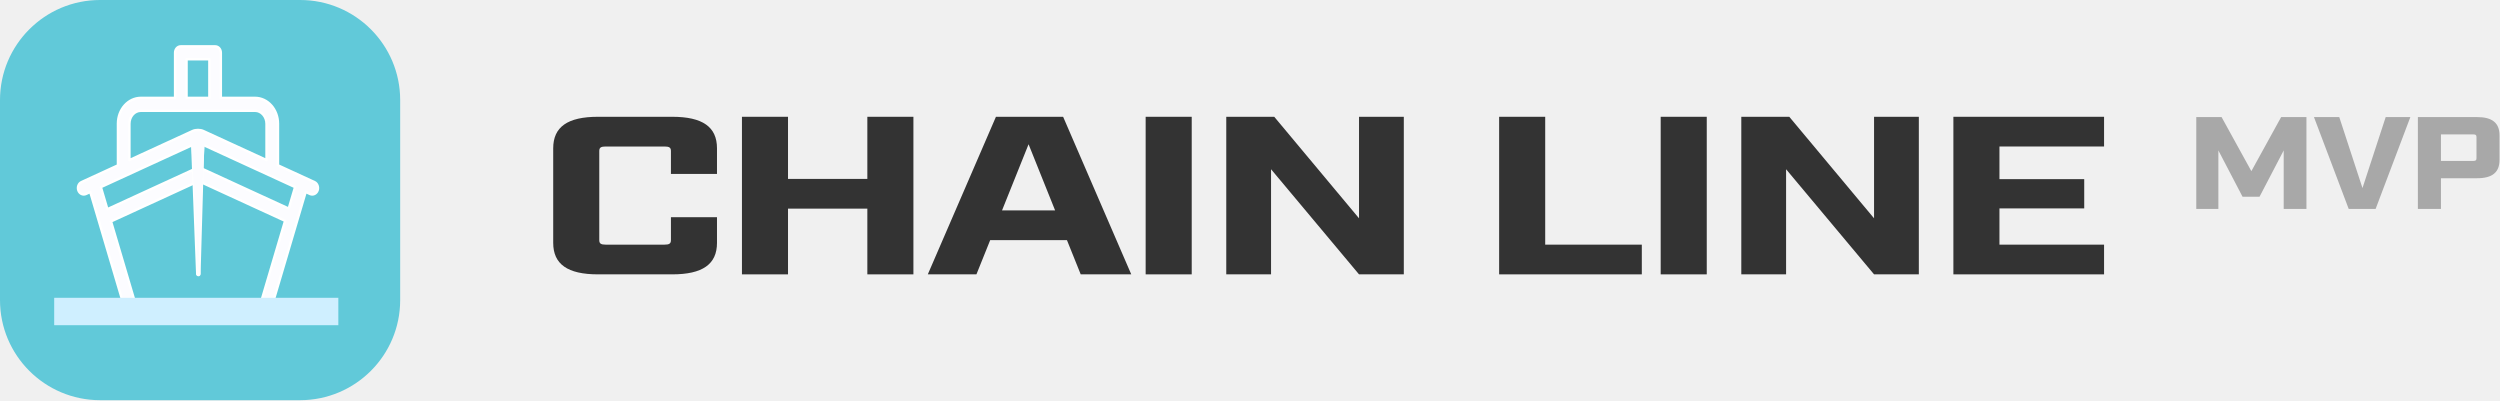
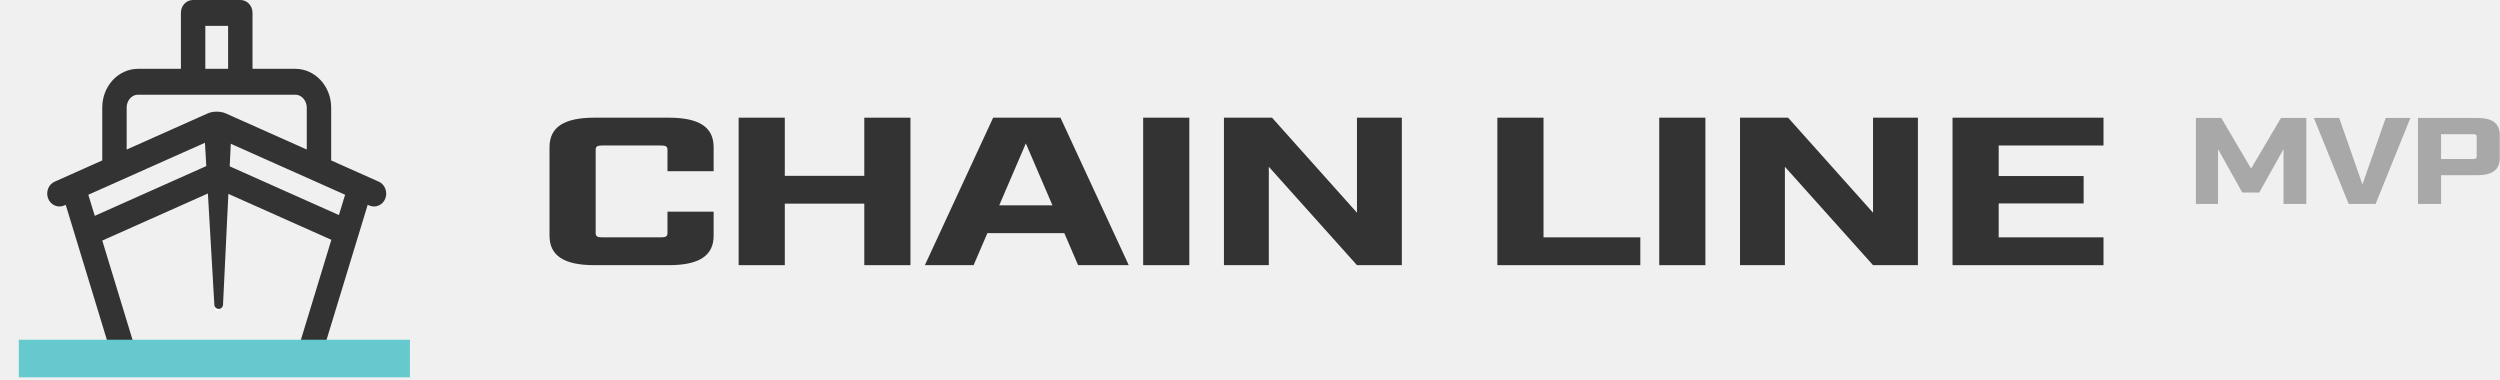
- <svg xmlns="http://www.w3.org/2000/svg" width="867px" height="139px" version="1.1" xml:space="preserve" style="fill-rule:evenodd;clip-rule:evenodd;stroke-linejoin:round;stroke-miterlimit:1.414;">
-   <g transform="matrix(0.895754,0,0,1.01334,-1.58122,-152.526)">
+ <svg xmlns="http://www.w3.org/2000/svg" width="864px" height="131px" version="1.1" xml:space="preserve" style="fill-rule:evenodd;clip-rule:evenodd;stroke-linecap:square;stroke-linejoin:round;stroke-miterlimit:1.414;">
+   <g transform="matrix(0.894458,0,0,0.945109,-3.23856,-139.359)">
    <g transform="matrix(1.72015,0,0,1.07,-149.983,-17.109)">
      <path d="M222.81,244.414l16.704,0c6.84,0 10.08,-3.24 10.08,-10.08l0,-8.208l-10.368,0l0,7.344c0,1.08 -0.36,1.44 -1.44,1.44l-13.248,0c-1.08,0 -1.44,-0.36 -1.44,-1.44l0,-28.512c0,-1.08 0.36,-1.44 1.44,-1.44l13.248,0c1.08,0 1.44,0.36 1.44,1.44l0,7.344l10.368,0l0,-8.208c0,-6.84 -3.24,-10.08 -10.08,-10.08l-16.704,0c-6.84,0 -10.08,3.24 -10.08,10.08l0,30.24c0,6.84 3.24,10.08 10.08,10.08Z" style="fill:none;" />
      <path d="M255.21,244.414l10.368,0l0,-21.024l17.856,0l0,21.024l10.368,0l0,-50.4l-10.368,0l0,19.872l-17.856,0l0,-19.872l-10.368,0l0,50.4Z" style="fill:none;" />
      <path d="M331.458,244.414l11.376,0l-15.336,-50.4l-15.12,0l-15.336,50.4l10.944,0l3.096,-10.944l17.28,0l3.096,10.944Zm-17.712,-20.448l5.976,-21.168l5.976,21.168l-11.952,0Z" style="fill:none;" />
      <rect x="346.074" y="194.014" width="10.368" height="50.4" style="fill:none;" />
      <path d="M364.218,244.414l10.08,0l0,-33.624l19.8,33.624l10.08,0l0,-50.4l-10.08,0l0,32.472l-19.08,-32.472l-10.8,0l0,50.4Z" style="fill:none;" />
      <path d="M425.634,244.414l32.112,0l0,-9.504l-21.744,0l0,-40.896l-10.368,0l0,50.4Z" style="fill:none;" />
      <rect x="461.994" y="194.014" width="10.368" height="50.4" style="fill:none;" />
      <path d="M480.138,244.414l10.08,0l0,-33.624l19.8,33.624l10.08,0l0,-50.4l-10.08,0l0,32.472l-19.08,-32.472l-10.8,0l0,50.4Z" style="fill:none;" />
      <path d="M527.874,244.414l33.912,0l0,-9.504l-23.544,0l0,-11.592l19.08,0l0,-9.36l-19.08,0l0,-10.44l23.544,0l0,-9.504l-33.912,0l0,50.4Z" style="fill:none;" />
    </g>
    <g transform="matrix(1.4768,0,0,1.07,-403.929,-15.5418)">
      <path d="M850.491,222.026l5.793,0l0,-18.721l6.338,14.817l4.45,0l6.338,-14.817l0,18.721l5.961,0l0,-29.383l-6.632,0l-7.808,17.294l-7.807,-17.294l-6.633,0l0,29.383Z" style="fill:none;" />
      <path d="M890.453,222.026l7.051,0l9.109,-29.383l-6.464,0l-6.087,22.709l-6.086,-22.709l-6.632,0l9.109,29.383Z" style="fill:none;" />
      <path d="M908.586,222.026l6.045,0l0,-9.822l9.486,0c3.988,0 5.877,-1.889 5.877,-5.877l0,-7.808c0,-3.987 -1.889,-5.876 -5.877,-5.876l-15.531,0l0,29.383Zm6.045,-15.363l0,-8.479l8.479,0c0.629,0 0.839,0.209 0.839,0.839l0,6.8c0,0.63 -0.21,0.84 -0.839,0.84l-8.479,0Z" style="fill:none;" />
    </g>
    <g transform="matrix(1.72015,0,0,1.07,-149.983,-17.109)">
      <path d="M222.81,244.414l16.704,0c6.84,0 10.08,-3.24 10.08,-10.08l0,-8.208l-10.368,0l0,7.344c0,1.08 -0.36,1.44 -1.44,1.44l-13.248,0c-1.08,0 -1.44,-0.36 -1.44,-1.44l0,-28.512c0,-1.08 0.36,-1.44 1.44,-1.44l13.248,0c1.08,0 1.44,0.36 1.44,1.44l0,7.344l10.368,0l0,-8.208c0,-6.84 -3.24,-10.08 -10.08,-10.08l-16.704,0c-6.84,0 -10.08,3.24 -10.08,10.08l0,30.24c0,6.84 3.24,10.08 10.08,10.08Z" style="fill:#333;fill-rule:nonzero;" />
      <path d="M255.21,244.414l10.368,0l0,-21.024l17.856,0l0,21.024l10.368,0l0,-50.4l-10.368,0l0,19.872l-17.856,0l0,-19.872l-10.368,0l0,50.4Z" style="fill:#333;fill-rule:nonzero;" />
      <path d="M331.458,244.414l11.376,0l-15.336,-50.4l-15.12,0l-15.336,50.4l10.944,0l3.096,-10.944l17.28,0l3.096,10.944Zm-17.712,-20.448l5.976,-21.168l5.976,21.168l-11.952,0Z" style="fill:#333;fill-rule:nonzero;" />
      <rect x="346.074" y="194.014" width="10.368" height="50.4" style="fill:#333;fill-rule:nonzero;" />
      <path d="M364.218,244.414l10.08,0l0,-33.624l19.8,33.624l10.08,0l0,-50.4l-10.08,0l0,32.472l-19.08,-32.472l-10.8,0l0,50.4Z" style="fill:#333;fill-rule:nonzero;" />
      <path d="M425.634,244.414l32.112,0l0,-9.504l-21.744,0l0,-40.896l-10.368,0l0,50.4Z" style="fill:#333;fill-rule:nonzero;" />
      <rect x="461.994" y="194.014" width="10.368" height="50.4" style="fill:#333;fill-rule:nonzero;" />
      <path d="M480.138,244.414l10.08,0l0,-33.624l19.8,33.624l10.08,0l0,-50.4l-10.08,0l0,32.472l-19.08,-32.472l-10.8,0l0,50.4Z" style="fill:#333;fill-rule:nonzero;" />
      <path d="M527.874,244.414l33.912,0l0,-9.504l-23.544,0l0,-11.592l19.08,0l0,-9.36l-19.08,0l0,-10.44l23.544,0l0,-9.504l-33.912,0l0,50.4Z" style="fill:#333;fill-rule:nonzero;" />
    </g>
    <g transform="matrix(1.4768,0,0,1.07,-403.929,-15.5418)">
      <path d="M850.491,222.026l5.793,0l0,-18.721l6.338,14.817l4.45,0l6.338,-14.817l0,18.721l5.961,0l0,-29.383l-6.632,0l-7.808,17.294l-7.807,-17.294l-6.633,0l0,29.383Z" style="fill:#a8a8a8;fill-rule:nonzero;" />
      <path d="M890.453,222.026l7.051,0l9.109,-29.383l-6.464,0l-6.087,22.709l-6.086,-22.709l-6.632,0l9.109,29.383Z" style="fill:#a8a8a8;fill-rule:nonzero;" />
      <path d="M908.586,222.026l6.045,0l0,-9.822l9.486,0c3.988,0 5.877,-1.889 5.877,-5.877l0,-7.808c0,-3.987 -1.889,-5.876 -5.877,-5.876l-15.531,0l0,29.383Zm6.045,-15.363l0,-8.479l8.479,0c0.629,0 0.839,0.209 0.839,0.839l0,6.8c0,0.63 -0.21,0.84 -0.839,0.84l-8.479,0Z" style="fill:#a8a8a8;fill-rule:nonzero;" />
    </g>
  </g>
-   <path d="M138.781,34.695c0,-19.149 -15.546,-34.695 -34.695,-34.695l-69.391,0c-19.149,0 -34.695,15.546 -34.695,34.695l0,69.391c0,19.149 15.546,34.695 34.695,34.695l69.391,0c19.149,0 34.695,-15.546 34.695,-34.695l0,-69.391Z" style="fill:#61c9d9;" />
-   <g>
-     <path d="M38.496,76.786l8.885,30.034l-3.76,1.412l-12.321,-41.651l-1.504,0.691c-1.025,0.47 -2.203,-0.107 -2.604,-1.216c-0.414,-1.142 0.057,-2.438 1.065,-2.901l12.654,-5.816l0,-14.466c0,-4.928 3.542,-8.923 7.946,-8.923l11.87,0l0,-15.674c0,-1.209 0.853,-2.19 1.944,-2.19l11.966,0c1.073,0 1.944,0.96 1.944,2.19l0,15.674l11.87,0c4.389,0 7.946,4.012 7.946,8.923l0,14.46l12.666,5.822c1.001,0.46 1.466,1.793 1.065,2.901c-0.413,1.142 -1.599,1.677 -2.604,1.216l-1.514,-0.696l-12.323,41.656l-3.76,-1.412l8.945,-30.237l-29.967,-13.764l-30.409,13.967Zm-1.257,-4.249l-2.261,-7.646l33.682,-15.47l33.672,15.466l-2.203,7.447l-29.422,-13.523c-0.974,-0.447 -2.615,-0.455 -3.617,0.006l-29.851,13.72Zm7.635,-17.02l21.972,-10.099c1.002,-0.46 2.62,-0.463 3.628,0l21.96,10.094l0,-12.588c0,-2.489 -1.806,-4.508 -3.973,-4.508l-39.614,0c-2.194,0 -3.973,1.98 -3.973,4.508l0,12.593Zm19.817,-34.965l7.926,0l0,13.398l-7.926,0l0,-13.398Z" style="fill:#fcfcff;stroke:#fff;stroke-width:0.85px;" />
-     <path d="M67.013,50.437l1.72,44.496" style="fill:none;stroke:#fff;stroke-width:1.5px;stroke-linecap:round;stroke-miterlimit:1.5;" />
-     <path d="M70.093,50.437l-1.278,44.626" style="fill:none;stroke:#fff;stroke-width:1.5px;stroke-linecap:round;stroke-miterlimit:1.5;" />
-     <path d="M68.68,94.145l2.371,-45.981l-4.742,0l2.371,45.981Z" style="fill:#fcfcff;" />
-   </g>
-   <path d="M18.793,108.031l98.541,0" style="fill:none;stroke:#cfefff;stroke-width:9.5px;stroke-miterlimit:1.5;" />
+   <path d="M33.528,82.313l12.186,39.986l-5.157,1.88l-16.901,-55.453l-2.063,0.92c-1.406,0.627 -3.022,-0.142 -3.572,-1.618c-0.567,-1.52 0.078,-3.246 1.462,-3.863l17.356,-7.743l0,-19.259c0,-6.561 4.86,-11.879 10.9,-11.879l16.283,0l0,-20.868c0,-1.61 1.169,-2.916 2.667,-2.916l16.413,0c1.472,0 2.666,1.279 2.666,2.916l0,20.868l16.283,0c6.02,0 10.9,5.341 10.9,11.879l0,19.252l17.373,7.75c1.374,0.613 2.012,2.387 1.461,3.863c-0.566,1.52 -2.193,2.233 -3.571,1.618l-2.078,-0.926l-16.903,55.459l-5.157,-1.88l12.269,-40.256l-41.105,-18.324l-41.712,18.594Zm-1.724,-5.656l-3.103,-10.18l46.202,-20.596l46.188,20.59l-3.022,9.915l-40.358,-18.004c-1.335,-0.596 -3.586,-0.605 -4.961,0.008l-40.946,18.267Zm10.472,-22.66l30.139,-13.445c1.374,-0.613 3.593,-0.617 4.977,0l30.122,13.438l0,-16.759c0,-3.314 -2.477,-6.001 -5.45,-6.001l-54.338,0c-3.01,0 -5.45,2.636 -5.45,6.001l0,16.766Zm27.183,-46.551l10.873,0l0,17.838l-10.873,0l0,-17.838Z" style="fill:none;stroke:#333;stroke-width:3px;" />
+   <path d="M33.528,82.313l12.186,39.986l-5.157,1.88l-16.901,-55.453l-2.063,0.92c-1.406,0.627 -3.022,-0.142 -3.572,-1.618c-0.567,-1.52 0.078,-3.246 1.462,-3.863l17.356,-7.743l0,-19.259c0,-6.561 4.86,-11.879 10.9,-11.879l16.283,0l0,-20.868c0,-1.61 1.169,-2.916 2.667,-2.916l16.413,0c1.472,0 2.666,1.279 2.666,2.916l0,20.868l16.283,0c6.02,0 10.9,5.341 10.9,11.879l0,19.252l17.373,7.75c1.374,0.613 2.012,2.387 1.461,3.863c-0.566,1.52 -2.193,2.233 -3.571,1.618l-2.078,-0.926l-16.903,55.459l-5.157,-1.88l12.269,-40.256l-41.105,-18.324l-41.712,18.594Zm-1.724,-5.656l-3.103,-10.18l46.202,-20.596l46.188,20.59l-3.022,9.915l-40.358,-18.004c-1.335,-0.596 -3.586,-0.605 -4.961,0.008l-40.946,18.267Zm10.472,-22.66l30.139,-13.445c1.374,-0.613 3.593,-0.617 4.977,0l30.122,13.438l0,-16.759c0,-3.314 -2.477,-6.001 -5.45,-6.001l-54.338,0c-3.01,0 -5.45,2.636 -5.45,6.001l0,16.766Zm27.183,-46.551l10.873,0l0,17.838l-10.873,0l0,-17.838Z" style="fill:#333;" />
+   <path d="M72.644,47.234l2.359,59.239" style="fill:none;stroke:#fff;stroke-width:1.5px;stroke-linecap:round;stroke-miterlimit:1.5;" />
+   <path d="M76.869,47.234l-1.752,59.412" style="fill:none;stroke:#fff;stroke-width:1.5px;stroke-linecap:round;stroke-miterlimit:1.5;" />
+   <path d="M75.577,105.256l2.955,-61.235l-6.505,0.036l3.55,61.199Z" style="fill:#333;stroke:#333;stroke-width:3px;stroke-linecap:round;stroke-miterlimit:1.5;" />
+   <path d="M6.5,123.911l135.17,0" style="fill:none;stroke:#65c9ce;stroke-width:13px;stroke-linecap:butt;stroke-miterlimit:1.5;" />
</svg>
